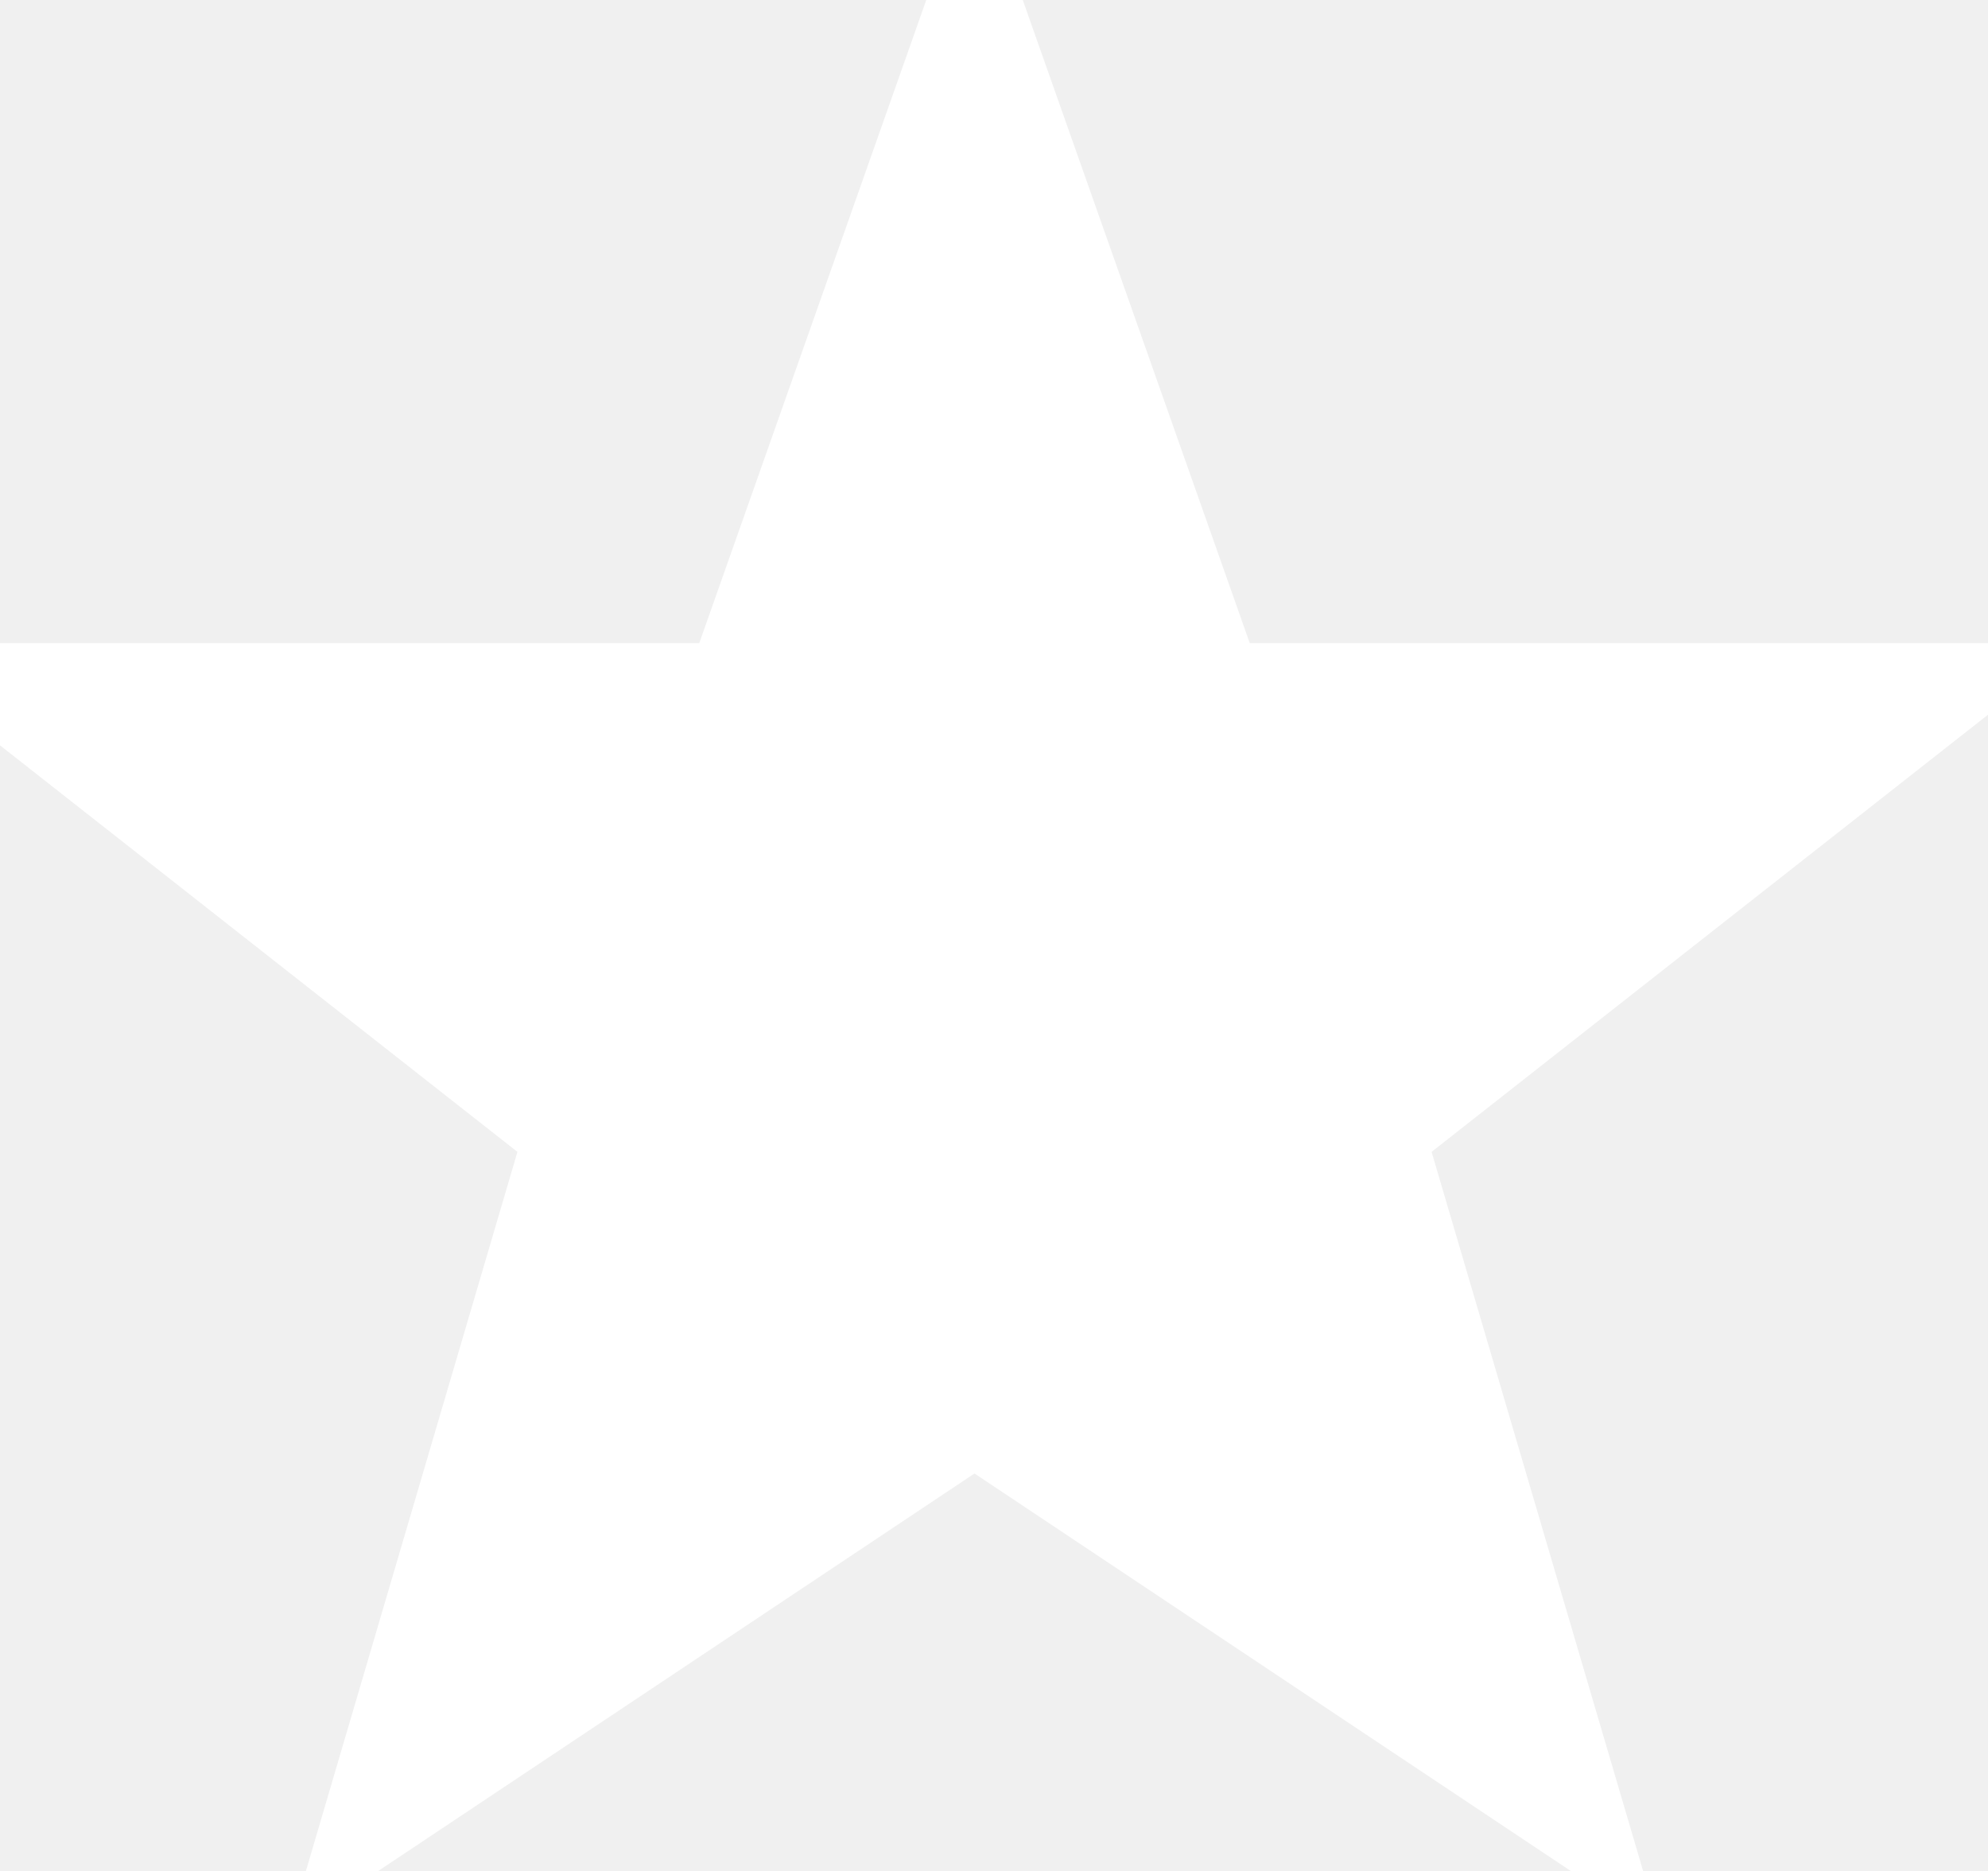
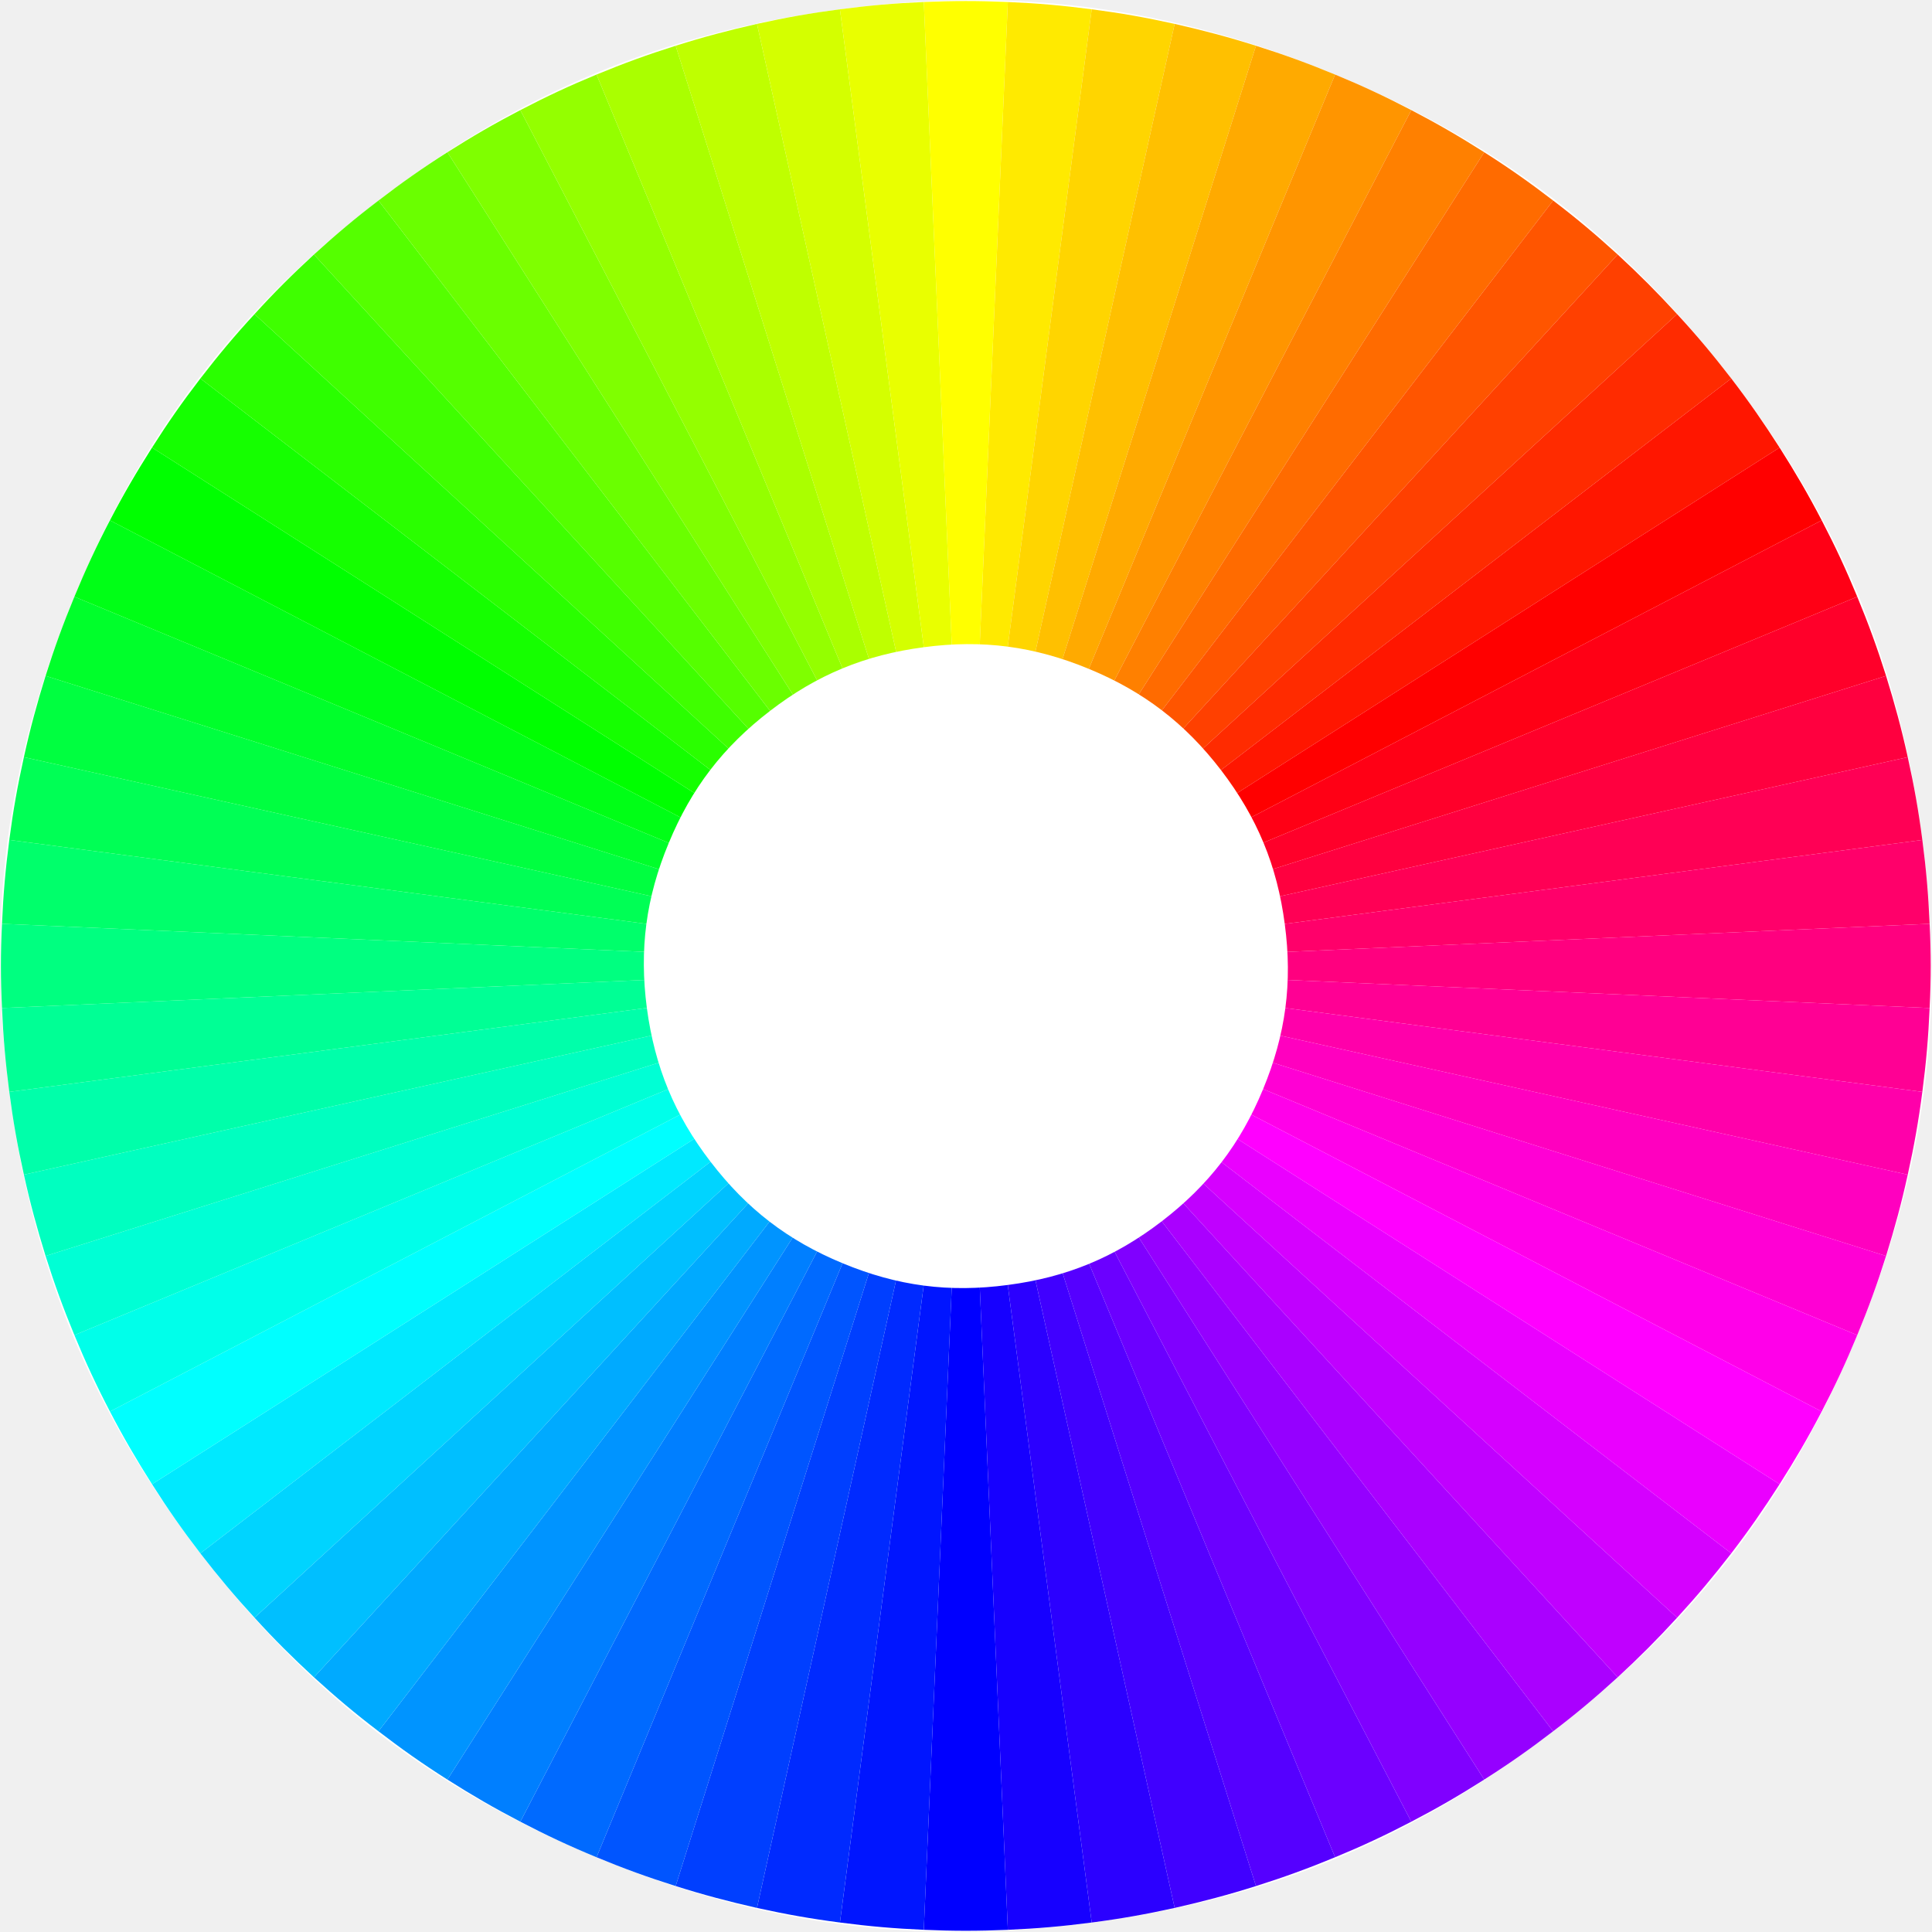
- <svg xmlns="http://www.w3.org/2000/svg" width="255" height="240" viewBox="0 0 51 48">
-   <path fill="white" stroke="white" stroke-width="3" d="m25,1 6,17h18l-14,11 5,17-15-10-15,10 5-17-14-11h18z" />
+ <svg xmlns="http://www.w3.org/2000/svg" version="1.1" width="105.96mm" height="105.97mm" viewBox="0 0 10596 10597" preserveAspectRatio="xMidYMid" fill-rule="evenodd" clip-path="url(#presentation_clip_path)" stroke-width="28.222" stroke-linejoin="round" xml:space="preserve">
+   <defs class="ClipPathGroup">
+     <clipPath id="presentation_clip_path" clipPathUnits="userSpaceOnUse">
+       <rect x="0" y="0" width="10596" height="10597" />
+     </clipPath>
+   </defs>
+   <defs class="TextShapeIndex">
+   
+  </defs>
+   <defs class="EmbeddedBulletChars">
+     <g id="bullet-char-template57356" transform="scale(0.0004882812,-0.0004882812)">
+       <path d="M 580,1141 L 1163,571 580,0 -4,571 580,1141 Z" />
+     </g>
+     <g id="bullet-char-template57354" transform="scale(0.0004882812,-0.0004882812)">
+       <path d="M 8,1128 L 1137,1128 1137,0 8,0 8,1128 Z" />
+     </g>
+     <g id="bullet-char-template10146" transform="scale(0.0004882812,-0.0004882812)">
+       <path d="M 174,0 L 602,739 174,1481 1456,739 174,0 Z M 1358,739 L 309,1346 659,739 1358,739 Z" />
+     </g>
+     <g id="bullet-char-template10132" transform="scale(0.0004882812,-0.0004882812)">
+       <path d="M 2015,739 L 1276,0 717,0 1260,543 174,543 174,936 1260,936 717,1481 1274,1481 2015,739 Z" />
+     </g>
+     <g id="bullet-char-template10007" transform="scale(0.0004882812,-0.0004882812)">
+       <path d="M 0,-2 C -7,14 -16,27 -25,37 L 356,567 C 262,823 215,952 215,954 215,979 228,992 255,992 264,992 276,990 289,987 310,991 331,999 354,1012 L 381,999 492,748 772,1049 836,1024 860,1049 C 881,1039 901,1025 922,1006 886,937 835,863 770,784 769,783 710,716 594,584 L 774,223 C 774,196 753,168 711,139 L 727,119 C 717,90 699,76 672,76 641,76 570,178 457,381 L 164,-76 C 142,-110 111,-127 72,-127 30,-127 9,-110 8,-76 1,-67 -2,-52 -2,-32 -2,-23 -1,-13 0,-2 Z" />
+     </g>
+     <g id="bullet-char-template10004" transform="scale(0.0004882812,-0.0004882812)">
+       <path d="M 285,-33 C 182,-33 111,30 74,156 52,228 41,333 41,471 41,549 55,616 82,672 116,743 169,778 240,778 293,778 328,747 346,684 L 369,508 C 377,444 397,411 428,410 L 1163,1116 C 1174,1127 1196,1133 1229,1133 1271,1133 1292,1118 1292,1087 L 1292,965 C 1292,929 1282,901 1262,881 L 442,47 C 390,-6 338,-33 285,-33 Z" />
+     </g>
+     <g id="bullet-char-template9679" transform="scale(0.0004882812,-0.0004882812)">
+       <path d="M 813,0 C 632,0 489,54 383,161 276,268 223,411 223,592 223,773 276,916 383,1023 489,1130 632,1184 813,1184 992,1184 1136,1130 1245,1023 1353,916 1407,772 1407,592 1407,412 1353,268 1245,161 1136,54 992,0 813,0 Z" />
+     </g>
+     <g id="bullet-char-template8226" transform="scale(0.0004882812,-0.0004882812)">
+       <path d="M 346,457 C 273,457 209,483 155,535 101,586 74,649 74,723 74,796 101,859 155,911 209,963 273,989 346,989 419,989 480,963 531,910 582,859 608,796 608,723 608,648 583,586 532,535 482,483 420,457 346,457 Z" />
+     </g>
+     <g id="bullet-char-template8211" transform="scale(0.0004882812,-0.0004882812)">
+       <path d="M -4,459 L 1135,459 1135,606 -4,606 -4,459 Z" />
+     </g>
+   </defs>
+   <defs class="TextEmbeddedBitmaps" />
+   <g>
+     <g id="id2" class="Master_Slide">
+       <g id="bg-id2" class="Background" />
+       <g id="bo-id2" class="BackgroundObjects" />
+     </g>
+   </g>
+   <g class="SlideGroup">
+     <g>
+       <g id="id1" class="Slide" clip-path="url(#presentation_clip_path)">
+         <g class="Page">
+           <g class="Group">
+             <g class="com.sun.star.drawing.EllipseShape">
+               <g id="id3">
+                 <path fill="rgb(255,255,255)" stroke="none" d="M 5988,10545 C 5022,10672 4172,10560 3272,10187 2372,9814 1692,9292 1099,8520 506,7747 178,6955 51,5989 -76,5023 35,4173 408,3273 781,2373 1303,1693 2076,1100 2849,506 3641,178 4607,51 5573,-76 6423,36 7323,409 8223,782 8903,1304 9496,2076 10089,2849 10417,3641 10544,4607 10671,5573 10559,6423 10187,7323 9814,8223 9292,8903 8519,9496 7746,10089 6954,10418 5988,10545 L 5988,10545 Z" />
+               </g>
+             </g>
+             <g class="com.sun.star.drawing.EllipseShape">
+               <g id="id4">
+                 <path fill="rgb(255,255,0)" stroke="none" d="M 5297,5298 L 5067,11 C 5229,4 5366,4 5528,11 L 5297,5298 Z" />
+               </g>
+             </g>
+             <g class="com.sun.star.drawing.EllipseShape">
+               <g id="id5">
+                 <path fill="rgb(0,0,255)" stroke="none" d="M 5297,5298 L 5528,10585 C 5366,10592 5229,10592 5067,10585 L 5297,5298 Z" />
+               </g>
+             </g>
+             <g class="com.sun.star.drawing.EllipseShape">
+               <g id="id6">
+                 <path fill="rgb(255,234,0)" stroke="none" d="M 5297,5298 L 5528,11 C 5691,18 5827,30 5988,51 L 5297,5298 Z" />
+               </g>
+             </g>
+             <g class="com.sun.star.drawing.EllipseShape">
+               <g id="id7">
+                 <path fill="rgb(0,21,255)" stroke="none" d="M 5297,5298 L 5067,10585 C 4904,10578 4768,10566 4607,10545 L 5297,5298 Z" />
+               </g>
+             </g>
+             <g class="com.sun.star.drawing.EllipseShape">
+               <g id="id8">
+                 <path fill="rgb(255,213,0)" stroke="none" d="M 5297,5298 L 5988,51 C 6149,72 6284,96 6443,131 L 5297,5298 Z" />
+               </g>
+             </g>
+             <g class="com.sun.star.drawing.EllipseShape">
+               <g id="id9">
+                 <path fill="rgb(0,42,255)" stroke="none" d="M 5297,5298 L 4607,10545 C 4446,10524 4311,10500 4152,10465 L 5297,5298 Z" />
+               </g>
+             </g>
+             <g class="com.sun.star.drawing.EllipseShape">
+               <g id="id10">
+                 <path fill="rgb(255,192,0)" stroke="none" d="M 5297,5298 L 6443,131 C 6601,167 6734,202 6889,251 L 5297,5298 Z" />
+               </g>
+             </g>
+             <g class="com.sun.star.drawing.EllipseShape">
+               <g id="id11">
+                 <path fill="rgb(0,63,255)" stroke="none" d="M 5297,5298 L 4152,10465 C 3994,10429 3861,10394 3706,10345 L 5297,5298 Z" />
+               </g>
+             </g>
+             <g class="com.sun.star.drawing.EllipseShape">
+               <g id="id12">
+                 <path fill="rgb(255,170,0)" stroke="none" d="M 5297,5298 L 6889,251 C 7044,300 7173,347 7323,409 L 5297,5298 Z" />
+               </g>
+             </g>
+             <g class="com.sun.star.drawing.EllipseShape">
+               <g id="id13">
+                 <path fill="rgb(0,85,255)" stroke="none" d="M 5297,5298 L 3706,10345 C 3551,10296 3422,10249 3272,10187 L 5297,5298 Z" />
+               </g>
+             </g>
+             <g class="com.sun.star.drawing.EllipseShape">
+               <g id="id14">
+                 <path fill="rgb(255,149,0)" stroke="none" d="M 5297,5298 L 7323,409 C 7473,471 7597,529 7741,604 L 5297,5298 Z" />
+               </g>
+             </g>
+             <g class="com.sun.star.drawing.EllipseShape">
+               <g id="id15">
+                 <path fill="rgb(0,106,255)" stroke="none" d="M 5297,5298 L 3272,10187 C 3122,10125 2998,10067 2854,9992 L 5297,5298 Z" />
+               </g>
+             </g>
+             <g class="com.sun.star.drawing.EllipseShape">
+               <g id="id16">
+                 <path fill="rgb(255,128,0)" stroke="none" d="M 5297,5298 L 7741,604 C 7885,679 8004,748 8141,835 L 5297,5298 Z" />
+               </g>
+             </g>
+             <g class="com.sun.star.drawing.EllipseShape">
+               <g id="id17">
+                 <path fill="rgb(0,127,255)" stroke="none" d="M 5297,5298 L 2854,9992 C 2710,9917 2591,9848 2454,9761 L 5297,5298 Z" />
+               </g>
+             </g>
+             <g class="com.sun.star.drawing.EllipseShape">
+               <g id="id18">
+                 <path fill="rgb(255,107,0)" stroke="none" d="M 5297,5298 L 8141,835 C 8278,922 8390,1001 8519,1100 L 5297,5298 Z" />
+               </g>
+             </g>
+             <g class="com.sun.star.drawing.EllipseShape">
+               <g id="id19">
+                 <path fill="rgb(0,148,255)" stroke="none" d="M 5297,5298 L 2454,9761 C 2317,9674 2205,9595 2076,9496 L 5297,5298 Z" />
+               </g>
+             </g>
+             <g class="com.sun.star.drawing.EllipseShape">
+               <g id="id20">
+                 <path fill="rgb(255,85,0)" stroke="none" d="M 5297,5298 L 8519,1100 C 8648,1198 8753,1287 8873,1396 L 5297,5298 Z" />
+               </g>
+             </g>
+             <g class="com.sun.star.drawing.EllipseShape">
+               <g id="id21">
+                 <path fill="rgb(0,170,255)" stroke="none" d="M 5297,5298 L 2076,9496 C 1947,9398 1842,9309 1722,9200 L 5297,5298 Z" />
+               </g>
+             </g>
+             <g class="com.sun.star.drawing.EllipseShape">
+               <g id="id22">
+                 <path fill="rgb(255,64,0)" stroke="none" d="M 5297,5298 L 8873,1396 C 8992,1506 9089,1603 9199,1723 L 5297,5298 Z" />
+               </g>
+             </g>
+             <g class="com.sun.star.drawing.EllipseShape">
+               <g id="id23">
+                 <path fill="rgb(0,191,255)" stroke="none" d="M 5297,5298 L 1722,9200 C 1603,9090 1505,8993 1396,8873 L 5297,5298 Z" />
+               </g>
+             </g>
+             <g class="com.sun.star.drawing.EllipseShape">
+               <g id="id24">
+                 <path fill="rgb(255,43,0)" stroke="none" d="M 5297,5298 L 9199,1723 C 9309,1842 9397,1948 9496,2076 L 5297,5298 Z" />
+               </g>
+             </g>
+             <g class="com.sun.star.drawing.EllipseShape">
+               <g id="id25">
+                 <path fill="rgb(0,212,255)" stroke="none" d="M 5297,5298 L 1396,8873 C 1286,8753 1198,8648 1099,8520 L 5297,5298 Z" />
+               </g>
+             </g>
+             <g class="com.sun.star.drawing.EllipseShape">
+               <g id="id26">
+                 <path fill="rgb(255,22,0)" stroke="none" d="M 5297,5298 L 9496,2076 C 9595,2205 9673,2318 9761,2455 L 5297,5298 Z" />
+               </g>
+             </g>
+             <g class="com.sun.star.drawing.EllipseShape">
+               <g id="id27">
+                 <path fill="rgb(0,233,255)" stroke="none" d="M 5297,5298 L 1099,8520 C 1000,8391 921,8278 834,8141 L 5297,5298 Z" />
+               </g>
+             </g>
+             <g class="com.sun.star.drawing.EllipseShape">
+               <g id="id28">
+                 <path fill="rgb(255,0,0)" stroke="none" d="M 5297,5298 L 9761,2455 C 9848,2592 9917,2710 9992,2854 L 5297,5298 Z" />
+               </g>
+             </g>
+             <g class="com.sun.star.drawing.EllipseShape">
+               <g id="id29">
+                 <path fill="rgb(0,255,255)" stroke="none" d="M 5297,5298 L 834,8141 C 747,8004 678,7886 603,7742 L 5297,5298 Z" />
+               </g>
+             </g>
+             <g class="com.sun.star.drawing.EllipseShape">
+               <g id="id30">
+                 <path fill="rgb(255,0,21)" stroke="none" d="M 5297,5298 L 9992,2854 C 10067,2998 10125,3123 10187,3273 L 5297,5298 Z" />
+               </g>
+             </g>
+             <g class="com.sun.star.drawing.EllipseShape">
+               <g id="id31">
+                 <path fill="rgb(0,255,234)" stroke="none" d="M 5297,5298 L 603,7742 C 528,7598 470,7473 408,7323 L 5297,5298 Z" />
+               </g>
+             </g>
+             <g class="com.sun.star.drawing.EllipseShape">
+               <g id="id32">
+                 <path fill="rgb(255,0,42)" stroke="none" d="M 5297,5298 L 10187,3273 C 10249,3423 10296,3552 10345,3707 L 5297,5298 Z" />
+               </g>
+             </g>
+             <g class="com.sun.star.drawing.EllipseShape">
+               <g id="id33">
+                 <path fill="rgb(0,255,213)" stroke="none" d="M 5297,5298 L 408,7323 C 346,7173 299,7044 250,6889 L 5297,5298 Z" />
+               </g>
+             </g>
+             <g class="com.sun.star.drawing.EllipseShape">
+               <g id="id34">
+                 <path fill="rgb(255,0,63)" stroke="none" d="M 5297,5298 L 10345,3707 C 10393,3862 10429,3994 10464,4153 L 5297,5298 Z" />
+               </g>
+             </g>
+             <g class="com.sun.star.drawing.EllipseShape">
+               <g id="id35">
+                 <path fill="rgb(0,255,192)" stroke="none" d="M 5297,5298 L 250,6889 C 202,6734 166,6602 131,6443 L 5297,5298 Z" />
+               </g>
+             </g>
+             <g class="com.sun.star.drawing.EllipseShape">
+               <g id="id36">
+                 <path fill="rgb(255,0,85)" stroke="none" d="M 5297,5298 L 10464,4153 C 10499,4311 10523,4446 10544,4607 L 10544,4607 5297,5298 Z" />
+               </g>
+             </g>
+             <g class="com.sun.star.drawing.EllipseShape">
+               <g id="id37">
+                 <path fill="rgb(0,255,170)" stroke="none" d="M 5297,5298 L 131,6443 C 96,6285 72,6150 51,5989 L 5297,5298 Z" />
+               </g>
+             </g>
+             <g class="com.sun.star.drawing.EllipseShape">
+               <g id="id38">
+                 <path fill="rgb(255,0,106)" stroke="none" d="M 5297,5298 L 10544,4607 C 10565,4768 10577,4905 10584,5067 L 5297,5298 Z" />
+               </g>
+             </g>
+             <g class="com.sun.star.drawing.EllipseShape">
+               <g id="id39">
+                 <path fill="rgb(0,255,149)" stroke="none" d="M 5297,5298 L 51,5989 51,5989 C 30,5828 18,5691 11,5529 L 5297,5298 Z" />
+               </g>
+             </g>
+             <g class="com.sun.star.drawing.EllipseShape">
+               <g id="id40">
+                 <path fill="rgb(255,0,127)" stroke="none" d="M 5297,5298 L 10584,5067 C 10592,5229 10592,5367 10584,5529 L 5297,5298 Z" />
+               </g>
+             </g>
+             <g class="com.sun.star.drawing.EllipseShape">
+               <g id="id41">
+                 <path fill="rgb(0,255,128)" stroke="none" d="M 5297,5298 L 11,5529 C 3,5367 3,5229 11,5067 L 5297,5298 Z" />
+               </g>
+             </g>
+             <g class="com.sun.star.drawing.EllipseShape">
+               <g id="id42">
+                 <path fill="rgb(255,0,148)" stroke="none" d="M 5297,5298 L 10584,5529 C 10577,5691 10565,5828 10544,5989 L 5297,5298 Z" />
+               </g>
+             </g>
+             <g class="com.sun.star.drawing.EllipseShape">
+               <g id="id43">
+                 <path fill="rgb(0,255,107)" stroke="none" d="M 5297,5298 L 11,5067 C 18,4905 30,4768 51,4607 L 5297,5298 Z" />
+               </g>
+             </g>
+             <g class="com.sun.star.drawing.EllipseShape">
+               <g id="id44">
+                 <path fill="rgb(255,0,170)" stroke="none" d="M 5297,5298 L 10544,5989 C 10523,6150 10499,6285 10464,6443 L 5297,5298 Z" />
+               </g>
+             </g>
+             <g class="com.sun.star.drawing.EllipseShape">
+               <g id="id45">
+                 <path fill="rgb(0,255,85)" stroke="none" d="M 5297,5298 L 51,4607 C 72,4446 96,4311 131,4153 L 5297,5298 Z" />
+               </g>
+             </g>
+             <g class="com.sun.star.drawing.EllipseShape">
+               <g id="id46">
+                 <path fill="rgb(255,0,191)" stroke="none" d="M 5297,5298 L 10464,6443 C 10429,6602 10393,6734 10345,6889 L 5297,5298 Z" />
+               </g>
+             </g>
+             <g class="com.sun.star.drawing.EllipseShape">
+               <g id="id47">
+                 <path fill="rgb(0,255,64)" stroke="none" d="M 5297,5298 L 131,4153 C 166,3994 202,3862 250,3707 L 5297,5298 Z" />
+               </g>
+             </g>
+             <g class="com.sun.star.drawing.EllipseShape">
+               <g id="id48">
+                 <path fill="rgb(255,0,212)" stroke="none" d="M 5297,5298 L 10345,6889 C 10296,7044 10249,7173 10187,7323 L 5297,5298 Z" />
+               </g>
+             </g>
+             <g class="com.sun.star.drawing.EllipseShape">
+               <g id="id49">
+                 <path fill="rgb(0,255,43)" stroke="none" d="M 5297,5298 L 250,3707 C 299,3552 346,3423 408,3273 L 5297,5298 Z" />
+               </g>
+             </g>
+             <g class="com.sun.star.drawing.EllipseShape">
+               <g id="id50">
+                 <path fill="rgb(255,0,233)" stroke="none" d="M 5297,5298 L 10187,7323 C 10125,7473 10067,7598 9992,7742 L 5297,5298 Z" />
+               </g>
+             </g>
+             <g class="com.sun.star.drawing.EllipseShape">
+               <g id="id51">
+                 <path fill="rgb(0,255,22)" stroke="none" d="M 5297,5298 L 408,3273 C 470,3123 528,2998 603,2854 L 5297,5298 Z" />
+               </g>
+             </g>
+             <g class="com.sun.star.drawing.EllipseShape">
+               <g id="id52">
+                 <path fill="rgb(255,0,255)" stroke="none" d="M 5297,5298 L 9992,7742 C 9917,7886 9848,8004 9761,8141 L 5297,5298 Z" />
+               </g>
+             </g>
+             <g class="com.sun.star.drawing.EllipseShape">
+               <g id="id53">
+                 <path fill="rgb(0,255,0)" stroke="none" d="M 5297,5298 L 603,2854 C 678,2710 747,2592 834,2455 L 5297,5298 Z" />
+               </g>
+             </g>
+             <g class="com.sun.star.drawing.EllipseShape">
+               <g id="id54">
+                 <path fill="rgb(234,0,255)" stroke="none" d="M 5297,5298 L 9761,8141 C 9673,8278 9595,8391 9496,8520 L 5297,5298 Z" />
+               </g>
+             </g>
+             <g class="com.sun.star.drawing.EllipseShape">
+               <g id="id55">
+                 <path fill="rgb(21,255,0)" stroke="none" d="M 5297,5298 L 834,2455 C 921,2318 1000,2205 1099,2076 L 5297,5298 Z" />
+               </g>
+             </g>
+             <g class="com.sun.star.drawing.EllipseShape">
+               <g id="id56">
+                 <path fill="rgb(213,0,255)" stroke="none" d="M 5297,5298 L 9496,8520 C 9397,8648 9309,8753 9199,8873 L 5297,5298 Z" />
+               </g>
+             </g>
+             <g class="com.sun.star.drawing.EllipseShape">
+               <g id="id57">
+                 <path fill="rgb(42,255,0)" stroke="none" d="M 5297,5298 L 1099,2076 C 1198,1948 1286,1842 1396,1723 L 5297,5298 Z" />
+               </g>
+             </g>
+             <g class="com.sun.star.drawing.EllipseShape">
+               <g id="id58">
+                 <path fill="rgb(192,0,255)" stroke="none" d="M 5297,5298 L 9199,8873 C 9089,8993 8992,9090 8873,9200 L 5297,5298 Z" />
+               </g>
+             </g>
+             <g class="com.sun.star.drawing.EllipseShape">
+               <g id="id59">
+                 <path fill="rgb(63,255,0)" stroke="none" d="M 5297,5298 L 1396,1723 C 1505,1603 1603,1506 1722,1396 L 5297,5298 Z" />
+               </g>
+             </g>
+             <g class="com.sun.star.drawing.EllipseShape">
+               <g id="id60">
+                 <path fill="rgb(170,0,255)" stroke="none" d="M 5297,5298 L 8873,9200 C 8753,9309 8648,9398 8519,9496 L 5297,5298 Z" />
+               </g>
+             </g>
+             <g class="com.sun.star.drawing.EllipseShape">
+               <g id="id61">
+                 <path fill="rgb(85,255,0)" stroke="none" d="M 5297,5298 L 1722,1396 C 1842,1287 1947,1198 2076,1100 L 5297,5298 Z" />
+               </g>
+             </g>
+             <g class="com.sun.star.drawing.EllipseShape">
+               <g id="id62">
+                 <path fill="rgb(149,0,255)" stroke="none" d="M 5297,5298 L 8519,9496 C 8390,9595 8278,9674 8141,9761 L 5297,5298 Z" />
+               </g>
+             </g>
+             <g class="com.sun.star.drawing.EllipseShape">
+               <g id="id63">
+                 <path fill="rgb(106,255,0)" stroke="none" d="M 5297,5298 L 2076,1100 C 2205,1001 2317,922 2454,835 L 5297,5298 Z" />
+               </g>
+             </g>
+             <g class="com.sun.star.drawing.EllipseShape">
+               <g id="id64">
+                 <path fill="rgb(128,0,255)" stroke="none" d="M 5297,5298 L 8141,9761 C 8004,9848 7885,9917 7741,9992 L 5297,5298 Z" />
+               </g>
+             </g>
+             <g class="com.sun.star.drawing.EllipseShape">
+               <g id="id65">
+                 <path fill="rgb(127,255,0)" stroke="none" d="M 5297,5298 L 2454,835 C 2591,748 2710,679 2854,604 L 5297,5298 Z" />
+               </g>
+             </g>
+             <g class="com.sun.star.drawing.EllipseShape">
+               <g id="id66">
+                 <path fill="rgb(107,0,255)" stroke="none" d="M 5297,5298 L 7741,9992 C 7597,10067 7473,10125 7323,10187 L 5297,5298 Z" />
+               </g>
+             </g>
+             <g class="com.sun.star.drawing.EllipseShape">
+               <g id="id67">
+                 <path fill="rgb(148,255,0)" stroke="none" d="M 5297,5298 L 2854,604 C 2998,529 3122,471 3272,409 L 5297,5298 Z" />
+               </g>
+             </g>
+             <g class="com.sun.star.drawing.EllipseShape">
+               <g id="id68">
+                 <path fill="rgb(85,0,255)" stroke="none" d="M 5297,5298 L 7323,10187 C 7173,10249 7044,10296 6889,10345 L 5297,5298 Z" />
+               </g>
+             </g>
+             <g class="com.sun.star.drawing.EllipseShape">
+               <g id="id69">
+                 <path fill="rgb(170,255,0)" stroke="none" d="M 5297,5298 L 3272,409 C 3422,347 3551,300 3706,251 L 5297,5298 Z" />
+               </g>
+             </g>
+             <g class="com.sun.star.drawing.EllipseShape">
+               <g id="id70">
+                 <path fill="rgb(64,0,255)" stroke="none" d="M 5297,5298 L 6889,10345 C 6734,10394 6601,10429 6443,10465 L 5297,5298 Z" />
+               </g>
+             </g>
+             <g class="com.sun.star.drawing.EllipseShape">
+               <g id="id71">
+                 <path fill="rgb(191,255,0)" stroke="none" d="M 5297,5298 L 3706,251 C 3861,202 3994,167 4152,131 L 5297,5298 Z" />
+               </g>
+             </g>
+             <g class="com.sun.star.drawing.EllipseShape">
+               <g id="id72">
+                 <path fill="rgb(43,0,255)" stroke="none" d="M 5297,5298 L 6443,10465 C 6284,10500 6149,10524 5988,10545 L 5297,5298 Z" />
+               </g>
+             </g>
+             <g class="com.sun.star.drawing.EllipseShape">
+               <g id="id73">
+                 <path fill="rgb(212,255,0)" stroke="none" d="M 5297,5298 L 4152,131 C 4311,96 4446,72 4607,51 L 5297,5298 Z" />
+               </g>
+             </g>
+             <g class="com.sun.star.drawing.EllipseShape">
+               <g id="id74">
+                 <path fill="rgb(22,0,255)" stroke="none" d="M 5297,5298 L 5988,10545 5988,10545 C 5827,10566 5691,10578 5528,10585 L 5297,5298 Z" />
+               </g>
+             </g>
+             <g class="com.sun.star.drawing.EllipseShape">
+               <g id="id75">
+                 <path fill="rgb(233,255,0)" stroke="none" d="M 5297,5298 L 4607,51 C 4768,30 4904,18 5067,11 L 5297,5298 Z" />
+               </g>
+             </g>
+             <g class="com.sun.star.drawing.EllipseShape">
+               <g id="id76">
+                 <path fill="rgb(255,255,255)" stroke="none" d="M 5528,7048 C 5206,7091 4923,7054 4622,6929 4322,6805 4096,6631 3898,6373 3700,6116 3591,5851 3548,5529 3506,5207 3543,4924 3668,4624 3792,4324 3966,4097 4224,3899 4481,3701 4745,3592 5067,3550 5389,3507 5673,3545 5973,3669 6273,3793 6500,3967 6698,4225 6895,4483 7005,4747 7047,5069 7090,5391 7052,5674 6928,5974 6804,6274 6630,6501 6372,6699 6114,6897 5850,7006 5528,7048 L 5528,7048 Z" />
+               </g>
+             </g>
+           </g>
+         </g>
+       </g>
+     </g>
+   </g>
</svg>
